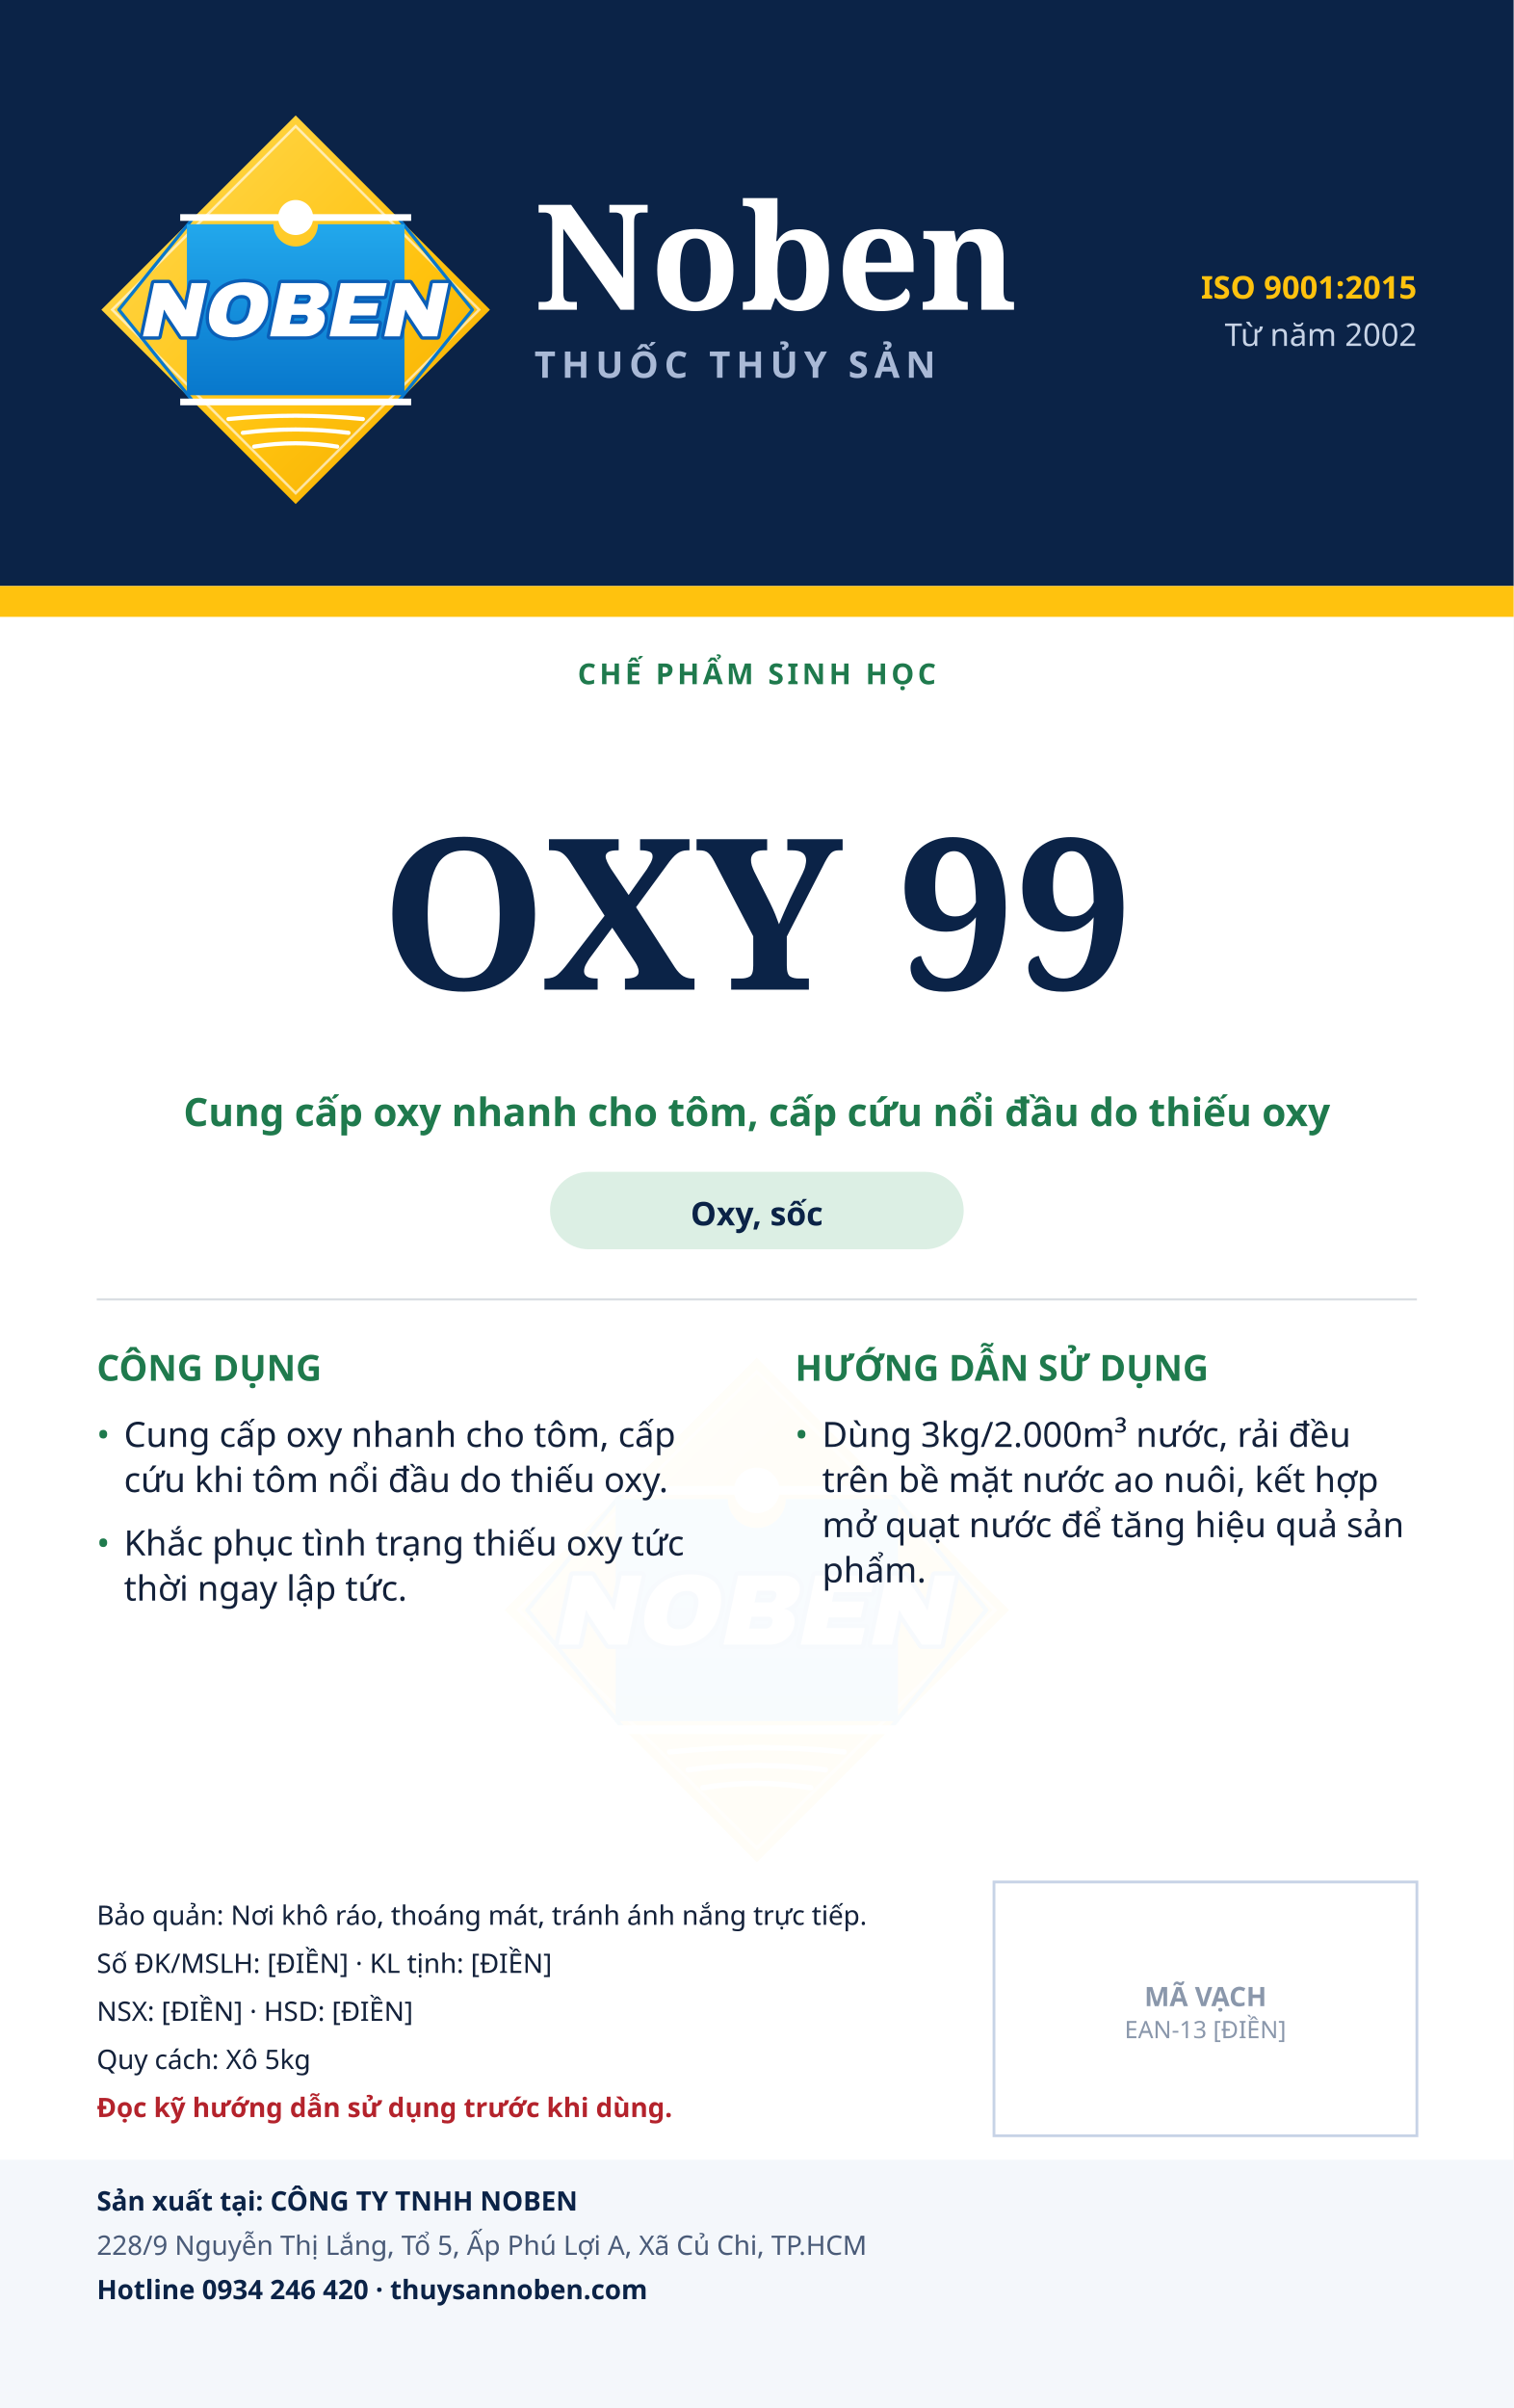
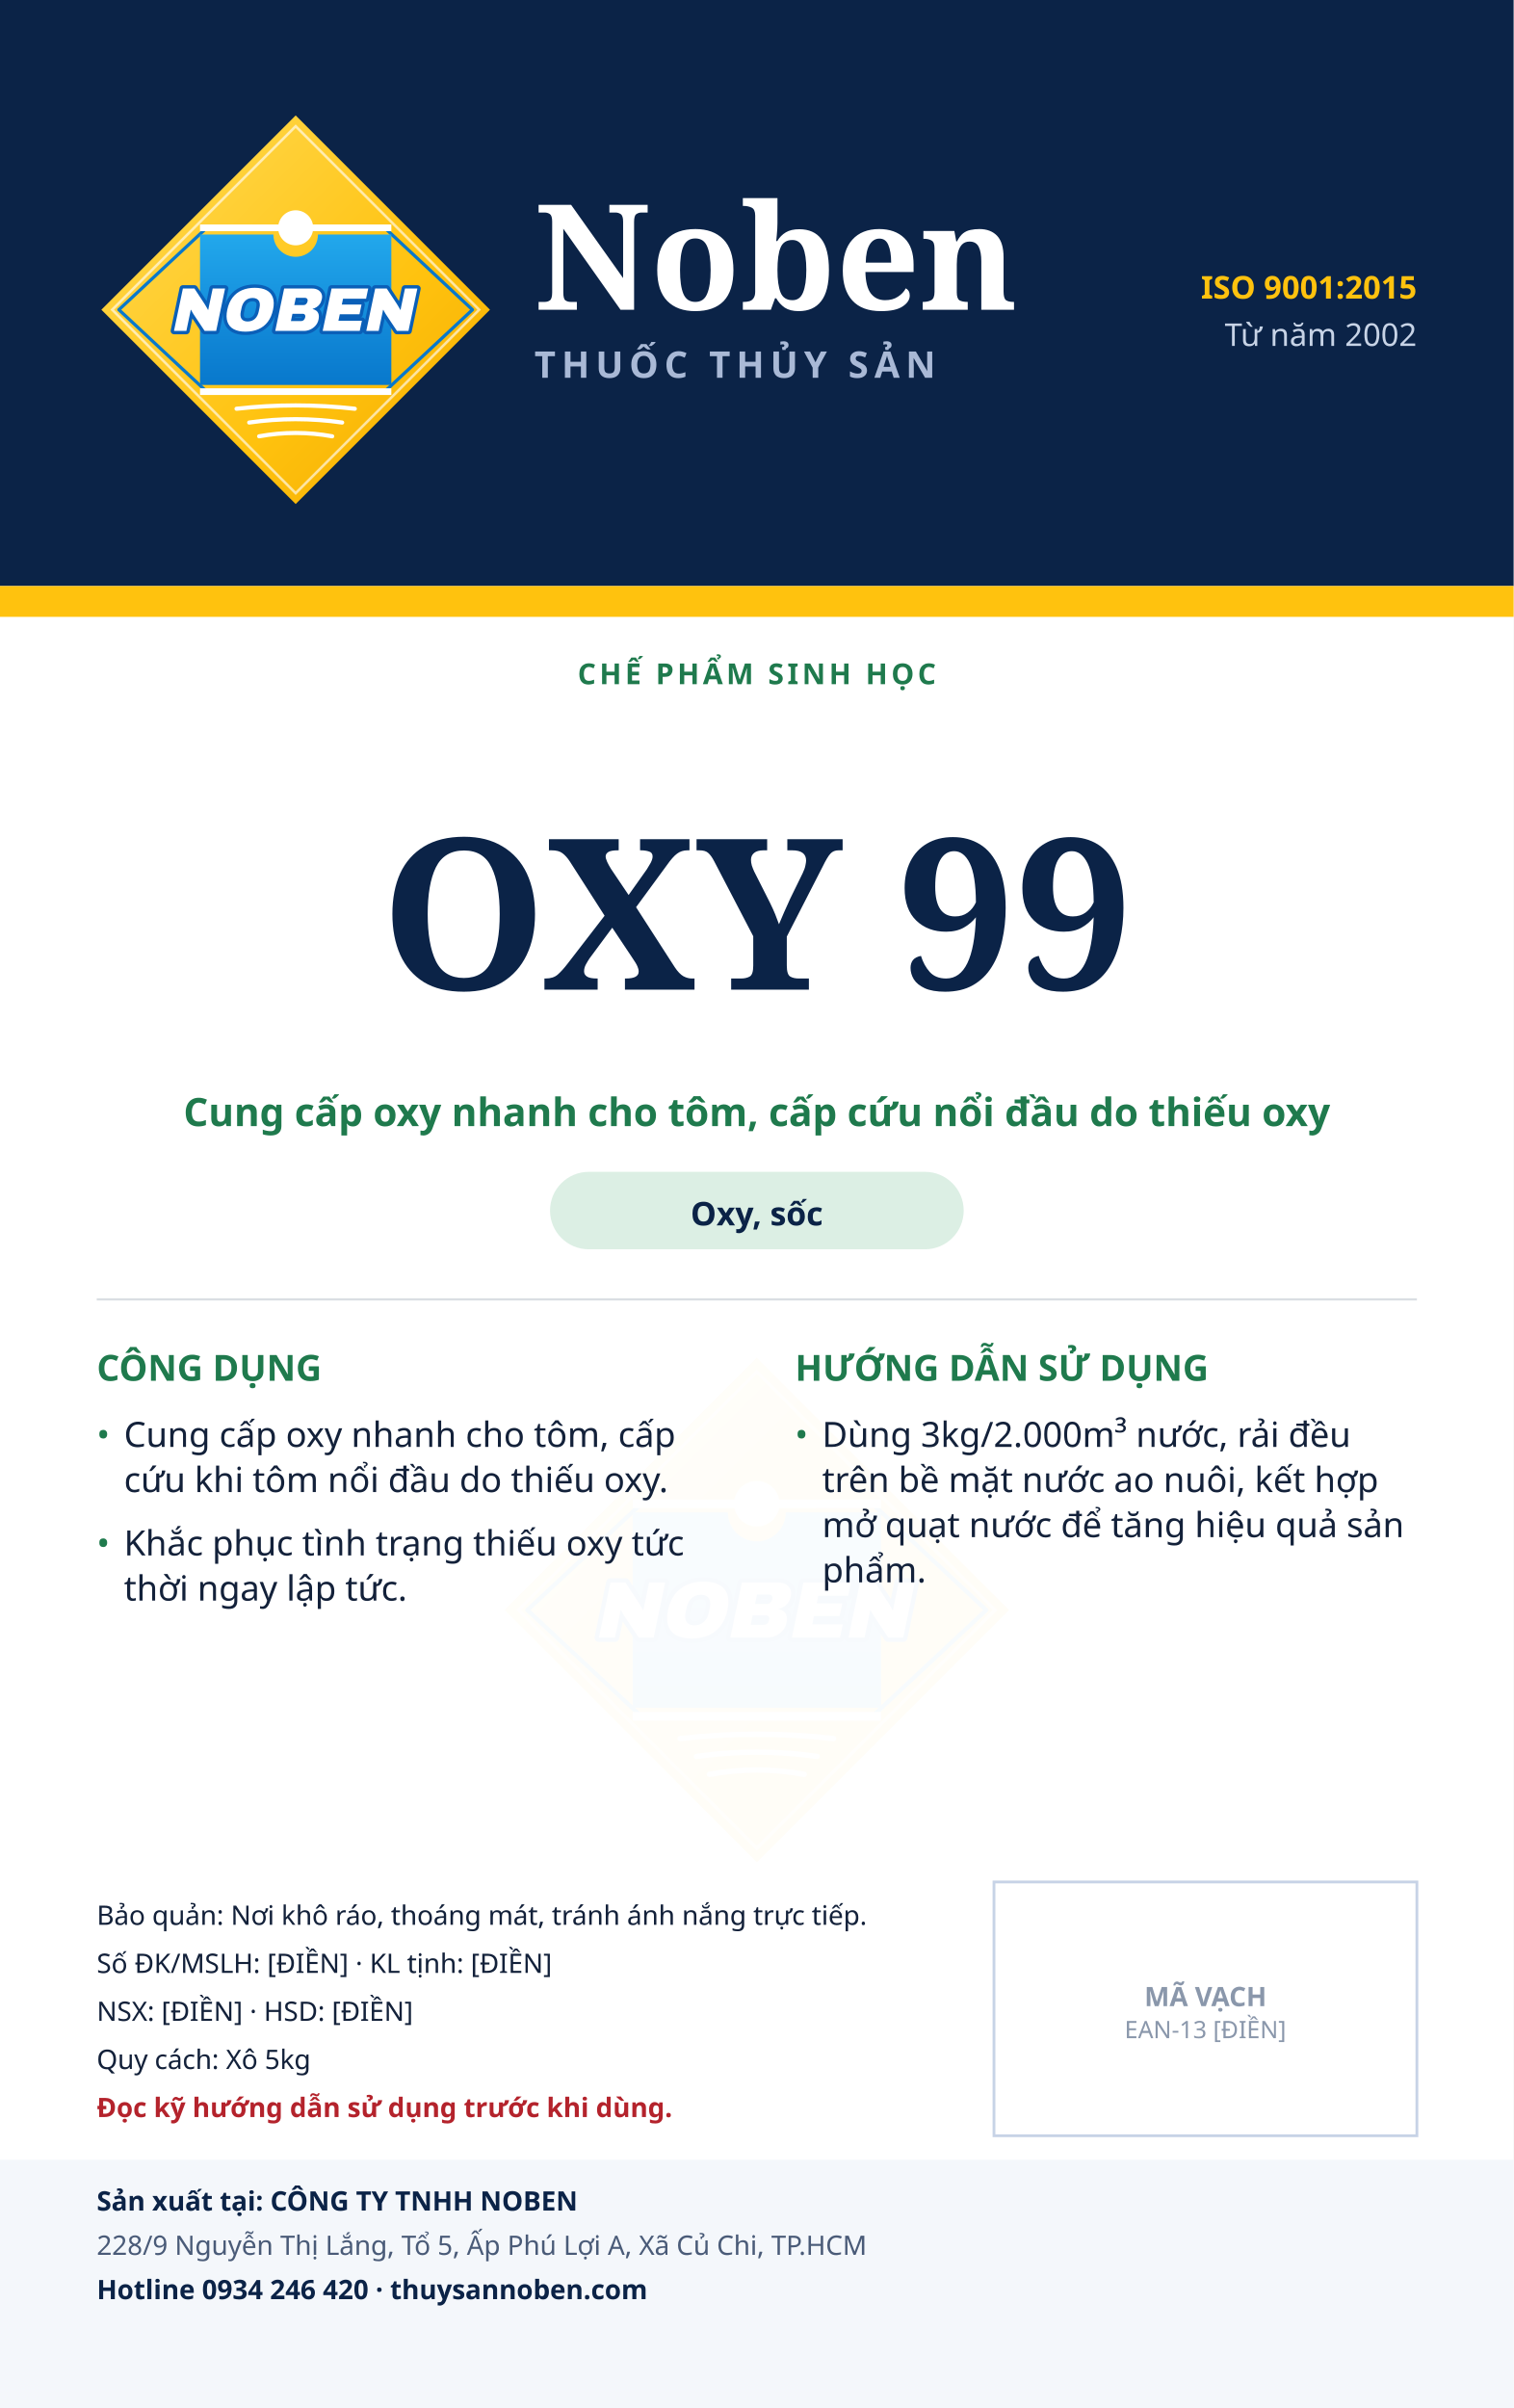
<svg xmlns="http://www.w3.org/2000/svg" xmlns:xlink="http://www.w3.org/1999/xlink" width="136mm" height="216.34mm" viewBox="-3 -3 136 216.34" data-trim="130 210.34" data-tran-le="3" data-an-toan="5.69">
  <defs>
    <clipPath id="nb-trang-giua">
      <rect x="0" y="52.42" width="130" height="138.62" />
    </clipPath>
  </defs>
  <g id="nen">
    <rect x="-3" y="-3" width="136" height="216.34" fill="#ffffff" />
    <rect x="-3" y="191.04" width="136" height="22.3" fill="#f4f7fb" />
    <g opacity="0.035" clip-path="url(#nb-trang-giua)">
      <use href="#nb-mark-art" xlink:href="#nb-mark-art" transform="translate(41.8 118.45) scale(0.09063)" />
    </g>
  </g>
  <g id="dai-thuong-hieu" data-khung="45.02 0 79.29 49.65">
    <rect x="-3" y="-3" width="136" height="52.65" fill="#0b2347" />
    <rect x="-3" y="49.65" width="136" height="2.77" fill="#ffc20e" />
    <text font-family="'Playfair Display ExtraBold', 'Playfair Display', serif" font-weight="800" font-size="13.21" fill="#ffffff" x="45.02" y="24.83">Noben</text>
    <text font-family="'Be Vietnam Pro SemiBold', 'Be Vietnam Pro', sans-serif" font-weight="600" font-size="3.3" fill="#a9b9d6" letter-spacing="0.53" x="45.02" y="30.94">THUỐC THỦY SẢN</text>
    <text font-family="'Be Vietnam Pro SemiBold', 'Be Vietnam Pro', sans-serif" font-weight="600" font-size="2.83" fill="#ffc20e" text-anchor="end" x="124.31" y="23.83">ISO 9001:2015</text>
    <text font-family="'Be Vietnam Pro', sans-serif" font-weight="400" font-size="2.83" fill="#c7d3e6" text-anchor="end" x="124.31" y="28.08">Từ năm 2002</text>
  </g>
  <g id="logo">
    <g transform="translate(5.69 6.95) scale(0.06983)">
      <g id="nb-mark-art">
        <defs>
          <linearGradient id="nb-g" x1="0" y1="0" x2="1" y2="1">
            <stop offset="0" stop-color="#ffdb57" />
            <stop offset=".618" stop-color="#ffc20e" />
            <stop offset="1" stop-color="#f2a900" />
          </linearGradient>
          <linearGradient id="nb-b" x1="0" y1="0" x2="0" y2="1">
            <stop offset="0" stop-color="#22a8ec" />
            <stop offset=".618" stop-color="#1289d8" />
            <stop offset="1" stop-color="#0878cc" />
          </linearGradient>
        </defs>
        <path d="M256 6 L506 256 L256 506 L6 256 Z" fill="url(#nb-g)" />
        <path d="M256 19.93 L492.07 256 L256 492.07 L19.93 256 Z" fill="none" stroke="#fff" stroke-opacity=".618" stroke-width="3.29" />
-         <path d="M387.36 137.36 L483.46 256 L387.36 374.64 M124.64 137.36 L28.54 256 L124.64 374.64" fill="none" stroke="#0878cc" stroke-width="4.18" stroke-linejoin="round" stroke-linecap="round" />
-         <path d="M107.42 137.36 H404.58 M107.42 374.64 H404.58" stroke="#fff" stroke-width="8.61" />
-         <path d="M116.03 145.97 H227.33 A28.67 28.67 0 0 0 284.67 145.97 H395.97 V366.03 H116.03 Z" fill="url(#nb-b)" />
-         <circle cx="256" cy="137.36" r="22.54" fill="#fff" />
-         <g transform="translate(52.1 290.22) scale(1.08111)">
-           <path d="M6.808 0.0 20.1 -63.296H37.396L52.312 -40.572Q52.947 -39.652 53.96 -37.904Q54.973 -36.156 56.022 -34.362Q57.071 -32.568 57.575 -31.464L58.074 -31.648Q58.523 -34.224 59.054 -36.754Q59.586 -39.284 59.856 -40.572L64.628 -63.296H83.12L69.828 0.0H52.624L35.765 -25.3Q34.587 -27.14 33.802 -28.658Q33.017 -30.176 32.295 -31.556L31.796 -31.372Q31.521 -29.624 31.154 -27.876Q30.787 -26.128 30.613 -25.3L25.3 0.0Z M113.676 1.104Q102.912 1.104 96.049 -2.576Q89.186 -6.256 86.674 -13.57Q84.162 -20.884 86.422 -31.648Q88.702 -42.504 94.276 -49.772Q99.85 -57.04 108.259 -60.72Q116.668 -64.4 127.432 -64.4Q138.288 -64.4 145.151 -60.72Q152.014 -57.04 154.536 -49.772Q157.058 -42.504 154.778 -31.648Q152.518 -20.884 146.934 -13.57Q141.35 -6.256 132.941 -2.576Q124.532 1.104 113.676 1.104ZM116.864 -14.076Q120.176 -14.076 122.928 -15.134Q125.68 -16.192 127.788 -18.124Q129.896 -20.056 131.294 -22.77Q132.692 -25.484 133.368 -28.704L134.604 -34.592Q135.281 -37.812 135.022 -40.526Q134.764 -43.24 133.468 -45.172Q132.172 -47.104 129.864 -48.162Q127.556 -49.22 124.244 -49.22Q120.932 -49.22 118.18 -48.162Q115.428 -47.104 113.366 -45.172Q111.304 -43.24 109.906 -40.526Q108.509 -37.812 107.832 -34.592L106.596 -28.704Q105.92 -25.484 106.178 -22.77Q106.436 -20.056 107.686 -18.124Q108.936 -16.192 111.244 -15.134Q113.552 -14.076 116.864 -14.076Z M158.08 0.0 171.372 -63.296H213.508Q218.292 -63.296 221.833 -61.318Q225.373 -59.34 227.031 -55.844Q228.689 -52.348 227.723 -47.748Q226.757 -43.148 224.667 -40.204Q222.577 -37.26 219.827 -35.558Q217.078 -33.856 214.052 -33.028L213.975 -32.66Q217.132 -31.924 219.469 -30.13Q221.807 -28.336 222.786 -25.116Q223.766 -21.896 222.704 -16.836Q221.641 -11.776 218.365 -8.004Q215.089 -4.232 210.504 -2.116Q205.92 0.0 200.768 0.0ZM181.503 -14.72H196.959Q199.075 -14.72 200.672 -16.192Q202.269 -17.664 202.888 -20.608Q203.177 -21.988 202.821 -23.138Q202.464 -24.288 201.542 -24.932Q200.619 -25.576 199.239 -25.576H183.783ZM186.526 -38.64H200.51Q201.982 -38.64 203.139 -39.33Q204.296 -40.02 205.165 -41.308Q206.033 -42.596 206.439 -44.528Q206.864 -46.552 205.783 -47.978Q204.703 -49.404 202.771 -49.404H188.787Z M228.932 0.0 242.224 -63.296H296.964L293.776 -48.116H259.368L257.533 -39.376H286.973L283.92 -24.84H254.48L252.452 -15.18H287.504L284.316 0.0Z M294.08 0.0 307.372 -63.296H324.668L339.584 -40.572Q340.219 -39.652 341.232 -37.904Q342.245 -36.156 343.294 -34.362Q344.343 -32.568 344.847 -31.464L345.346 -31.648Q345.795 -34.224 346.326 -36.754Q346.858 -39.284 347.128 -40.572L351.9 -63.296H370.392L357.1 0.0H339.896L323.037 -25.3Q321.859 -27.14 321.074 -28.658Q320.289 -30.176 319.567 -31.556L319.068 -31.372Q318.793 -29.624 318.426 -27.876Q318.059 -26.128 317.885 -25.3L312.572 0.0Z" fill="none" stroke="#0a5fb8" stroke-width="7.96" stroke-linejoin="round" />
+         <path d="M370.48 150.62 L483.46 256 L370.48 361.38 M141.52 150.62 L28.54 256 L141.52 361.38" fill="none" stroke="#0878cc" stroke-width="4.18" stroke-linejoin="round" stroke-linecap="round" />
+         <path d="M132.91 150.62 H379.09 M132.91 361.38 H379.09" stroke="#fff" stroke-width="8.61" />
+         <path d="M132.91 159.23 H227.33 A28.67 28.67 0 0 0 284.67 159.23 H379.09 V352.77 H132.91 Z" fill="url(#nb-b)" />
+         <circle cx="256" cy="150.62" r="22.54" fill="#fff" />
+         <g transform="translate(93.56 283.26) scale(0.8613)">
+           <path d="M6.808 0.0 20.1 -63.296H37.396L52.312 -40.572Q52.947 -39.652 53.96 -37.904Q54.973 -36.156 56.022 -34.362Q57.071 -32.568 57.575 -31.464L58.074 -31.648Q58.523 -34.224 59.054 -36.754Q59.586 -39.284 59.856 -40.572L64.628 -63.296H83.12L69.828 0.0H52.624L35.765 -25.3Q34.587 -27.14 33.802 -28.658Q33.017 -30.176 32.295 -31.556L31.796 -31.372Q31.521 -29.624 31.154 -27.876Q30.787 -26.128 30.613 -25.3L25.3 0.0Z M113.676 1.104Q102.912 1.104 96.049 -2.576Q89.186 -6.256 86.674 -13.57Q84.162 -20.884 86.422 -31.648Q88.702 -42.504 94.276 -49.772Q99.85 -57.04 108.259 -60.72Q116.668 -64.4 127.432 -64.4Q138.288 -64.4 145.151 -60.72Q152.014 -57.04 154.536 -49.772Q157.058 -42.504 154.778 -31.648Q152.518 -20.884 146.934 -13.57Q141.35 -6.256 132.941 -2.576Q124.532 1.104 113.676 1.104ZM116.864 -14.076Q120.176 -14.076 122.928 -15.134Q125.68 -16.192 127.788 -18.124Q129.896 -20.056 131.294 -22.77Q132.692 -25.484 133.368 -28.704L134.604 -34.592Q135.281 -37.812 135.022 -40.526Q134.764 -43.24 133.468 -45.172Q132.172 -47.104 129.864 -48.162Q127.556 -49.22 124.244 -49.22Q120.932 -49.22 118.18 -48.162Q115.428 -47.104 113.366 -45.172Q111.304 -43.24 109.906 -40.526Q108.509 -37.812 107.832 -34.592L106.596 -28.704Q105.92 -25.484 106.178 -22.77Q106.436 -20.056 107.686 -18.124Q108.936 -16.192 111.244 -15.134Q113.552 -14.076 116.864 -14.076Z M158.08 0.0 171.372 -63.296H213.508Q218.292 -63.296 221.833 -61.318Q225.373 -59.34 227.031 -55.844Q228.689 -52.348 227.723 -47.748Q226.757 -43.148 224.667 -40.204Q222.577 -37.26 219.827 -35.558Q217.078 -33.856 214.052 -33.028L213.975 -32.66Q217.132 -31.924 219.469 -30.13Q221.807 -28.336 222.786 -25.116Q223.766 -21.896 222.704 -16.836Q221.641 -11.776 218.365 -8.004Q215.089 -4.232 210.504 -2.116Q205.92 0.0 200.768 0.0ZM181.503 -14.72H196.959Q199.075 -14.72 200.672 -16.192Q202.269 -17.664 202.888 -20.608Q203.177 -21.988 202.821 -23.138Q202.464 -24.288 201.542 -24.932Q200.619 -25.576 199.239 -25.576H183.783ZM186.526 -38.64H200.51Q201.982 -38.64 203.139 -39.33Q204.296 -40.02 205.165 -41.308Q206.033 -42.596 206.439 -44.528Q206.864 -46.552 205.783 -47.978Q204.703 -49.404 202.771 -49.404H188.787Z M228.932 0.0 242.224 -63.296H296.964L293.776 -48.116H259.368L257.533 -39.376H286.973L283.92 -24.84H254.48L252.452 -15.18H287.504L284.316 0.0Z M294.08 0.0 307.372 -63.296H324.668L339.584 -40.572Q340.219 -39.652 341.232 -37.904Q342.245 -36.156 343.294 -34.362Q344.343 -32.568 344.847 -31.464L345.346 -31.648Q345.795 -34.224 346.326 -36.754Q346.858 -39.284 347.128 -40.572L351.9 -63.296H370.392L357.1 0.0H339.896L323.037 -25.3Q321.859 -27.14 321.074 -28.658Q320.289 -30.176 319.567 -31.556L319.068 -31.372Q318.793 -29.624 318.426 -27.876Q318.059 -26.128 317.885 -25.3L312.572 0.0Z" fill="none" stroke="#0a5fb8" stroke-width="10" stroke-linejoin="round" />
          <path d="M6.808 0.0 20.1 -63.296H37.396L52.312 -40.572Q52.947 -39.652 53.96 -37.904Q54.973 -36.156 56.022 -34.362Q57.071 -32.568 57.575 -31.464L58.074 -31.648Q58.523 -34.224 59.054 -36.754Q59.586 -39.284 59.856 -40.572L64.628 -63.296H83.12L69.828 0.0H52.624L35.765 -25.3Q34.587 -27.14 33.802 -28.658Q33.017 -30.176 32.295 -31.556L31.796 -31.372Q31.521 -29.624 31.154 -27.876Q30.787 -26.128 30.613 -25.3L25.3 0.0Z M113.676 1.104Q102.912 1.104 96.049 -2.576Q89.186 -6.256 86.674 -13.57Q84.162 -20.884 86.422 -31.648Q88.702 -42.504 94.276 -49.772Q99.85 -57.04 108.259 -60.72Q116.668 -64.4 127.432 -64.4Q138.288 -64.4 145.151 -60.72Q152.014 -57.04 154.536 -49.772Q157.058 -42.504 154.778 -31.648Q152.518 -20.884 146.934 -13.57Q141.35 -6.256 132.941 -2.576Q124.532 1.104 113.676 1.104ZM116.864 -14.076Q120.176 -14.076 122.928 -15.134Q125.68 -16.192 127.788 -18.124Q129.896 -20.056 131.294 -22.77Q132.692 -25.484 133.368 -28.704L134.604 -34.592Q135.281 -37.812 135.022 -40.526Q134.764 -43.24 133.468 -45.172Q132.172 -47.104 129.864 -48.162Q127.556 -49.22 124.244 -49.22Q120.932 -49.22 118.18 -48.162Q115.428 -47.104 113.366 -45.172Q111.304 -43.24 109.906 -40.526Q108.509 -37.812 107.832 -34.592L106.596 -28.704Q105.92 -25.484 106.178 -22.77Q106.436 -20.056 107.686 -18.124Q108.936 -16.192 111.244 -15.134Q113.552 -14.076 116.864 -14.076Z M158.08 0.0 171.372 -63.296H213.508Q218.292 -63.296 221.833 -61.318Q225.373 -59.34 227.031 -55.844Q228.689 -52.348 227.723 -47.748Q226.757 -43.148 224.667 -40.204Q222.577 -37.26 219.827 -35.558Q217.078 -33.856 214.052 -33.028L213.975 -32.66Q217.132 -31.924 219.469 -30.13Q221.807 -28.336 222.786 -25.116Q223.766 -21.896 222.704 -16.836Q221.641 -11.776 218.365 -8.004Q215.089 -4.232 210.504 -2.116Q205.92 0.0 200.768 0.0ZM181.503 -14.72H196.959Q199.075 -14.72 200.672 -16.192Q202.269 -17.664 202.888 -20.608Q203.177 -21.988 202.821 -23.138Q202.464 -24.288 201.542 -24.932Q200.619 -25.576 199.239 -25.576H183.783ZM186.526 -38.64H200.51Q201.982 -38.64 203.139 -39.33Q204.296 -40.02 205.165 -41.308Q206.033 -42.596 206.439 -44.528Q206.864 -46.552 205.783 -47.978Q204.703 -49.404 202.771 -49.404H188.787Z M228.932 0.0 242.224 -63.296H296.964L293.776 -48.116H259.368L257.533 -39.376H286.973L283.92 -24.84H254.48L252.452 -15.18H287.504L284.316 0.0Z M294.08 0.0 307.372 -63.296H324.668L339.584 -40.572Q340.219 -39.652 341.232 -37.904Q342.245 -36.156 343.294 -34.362Q344.343 -32.568 344.847 -31.464L345.346 -31.648Q345.795 -34.224 346.326 -36.754Q346.858 -39.284 347.128 -40.572L351.9 -63.296H370.392L357.1 0.0H339.896L323.037 -25.3Q321.859 -27.14 321.074 -28.658Q320.289 -30.176 319.567 -31.556L319.068 -31.372Q318.793 -29.624 318.426 -27.876Q318.059 -26.128 317.885 -25.3L312.572 0.0Z" fill="#fff" />
        </g>
-         <path d="M169.5 396.67 Q256 388.06 342.5 396.67 M188 414.39 Q256 405.78 324 414.39 M202.54 432.12 Q256 423.5 309.46 432.12" fill="none" stroke="#fff" stroke-width="5.32" stroke-linecap="round" />
+         <path d="M179.92 383.41 Q256 374.8 332.08 383.41 M196.19 401.13 Q256 392.52 315.81 401.13 M208.98 418.85 Q256 410.24 303.02 418.85" fill="none" stroke="#fff" stroke-width="5.32" stroke-linecap="round" />
      </g>
    </g>
  </g>
  <g id="ten-san-pham" data-khung="5.69 52.42 118.61 64.81">
    <text font-family="'Be Vietnam Pro SemiBold', 'Be Vietnam Pro', sans-serif" font-weight="600" font-size="2.6" fill="#1f7a4d" text-anchor="middle" letter-spacing="0.31">
      <tspan x="65" y="58.47">CHẾ PHẨM SINH HỌC</tspan>
    </text>
    <text font-family="'Playfair Display ExtraBold', 'Playfair Display', serif" font-weight="800" font-size="18.93" fill="#0b2347" text-anchor="middle">
      <tspan x="65" y="85.91">OXY 99</tspan>
    </text>
    <text font-family="'Be Vietnam Pro SemiBold', 'Be Vietnam Pro', sans-serif" font-weight="600" font-size="3.51" fill="#1f7a4d" text-anchor="middle">
      <tspan x="65" y="98.17">Cung cấp oxy nhanh cho tôm, cấp cứu nổi đầu do thiếu oxy</tspan>
    </text>
    <rect x="46.42" y="102.28" width="37.17" height="6.96" rx="3.48" fill="#dcefe4" />
    <text font-family="'Be Vietnam Pro SemiBold', 'Be Vietnam Pro', sans-serif" font-weight="600" font-size="2.92" fill="#0b2347" text-anchor="middle">
      <tspan x="65" y="107.09">Oxy, sốc</tspan>
    </text>
  </g>
  <g id="cong-dung" data-khung="5.69 117.23 55.87 24.41">
    <line x1="5.69" y1="113.74" x2="124.31" y2="113.74" stroke="#0b2347" stroke-opacity="0.15" stroke-width="0.2" />
    <text font-family="'Be Vietnam Pro SemiBold', 'Be Vietnam Pro', sans-serif" font-weight="600" font-size="3.24" fill="#1f7a4d">
      <tspan x="5.69" y="121.05">CÔNG DỤNG</tspan>
    </text>
    <text font-family="'Be Vietnam Pro', sans-serif" font-weight="400" font-size="3.12" fill="#1f7a4d" x="5.69" y="126.99">•</text>
    <text font-family="'Be Vietnam Pro', sans-serif" font-weight="400" font-size="3.12" fill="#13213a">
      <tspan x="8.14" y="126.99">Cung cấp oxy nhanh cho tôm, cấp</tspan>
      <tspan x="8.14" y="131.05">cứu khi tôm nổi đầu do thiếu oxy.</tspan>
    </text>
    <text font-family="'Be Vietnam Pro', sans-serif" font-weight="400" font-size="3.12" fill="#1f7a4d" x="5.69" y="136.74">•</text>
    <text font-family="'Be Vietnam Pro', sans-serif" font-weight="400" font-size="3.12" fill="#13213a">
      <tspan x="8.14" y="136.74">Khắc phục tình trạng thiếu oxy tức</tspan>
      <tspan x="8.14" y="140.8">thời ngay lập tức.</tspan>
    </text>
  </g>
  <g id="huong-dan" data-khung="68.43 117.23 55.87 22.77">
    <text font-family="'Be Vietnam Pro SemiBold', 'Be Vietnam Pro', sans-serif" font-weight="600" font-size="3.24" fill="#1f7a4d">
      <tspan x="68.43" y="121.05">HƯỚNG DẪN SỬ DỤNG</tspan>
    </text>
    <text font-family="'Be Vietnam Pro', sans-serif" font-weight="400" font-size="3.12" fill="#1f7a4d" x="68.43" y="126.99">•</text>
    <text font-family="'Be Vietnam Pro', sans-serif" font-weight="400" font-size="3.12" fill="#13213a">
      <tspan x="70.87" y="126.99">Dùng 3kg/2.000m³ nước, rải đều</tspan>
      <tspan x="70.87" y="131.05">trên bề mặt nước ao nuôi, kết hợp</tspan>
      <tspan x="70.87" y="135.1">mở quạt nước để tăng hiệu quả sản</tspan>
      <tspan x="70.87" y="139.16">phẩm.</tspan>
    </text>
  </g>
  <g id="thanh-phan">
</g>
  <g id="phap-ly" data-khung="5.69 166.08 118.61 38.57">
    <text font-family="'Be Vietnam Pro', sans-serif" font-weight="400" font-size="2.4" fill="#13213a">
      <tspan x="5.69" y="169.93">Bảo quản: Nơi khô ráo, thoáng mát, tránh ánh nắng trực tiếp.</tspan>
    </text>
    <text font-family="'Be Vietnam Pro', sans-serif" font-weight="400" font-size="2.4" fill="#13213a">
      <tspan x="5.69" y="174.25">Số ĐK/MSLH: [ĐIỀN] · KL tịnh: [ĐIỀN]</tspan>
    </text>
    <text font-family="'Be Vietnam Pro', sans-serif" font-weight="400" font-size="2.4" fill="#13213a">
      <tspan x="5.69" y="178.56">NSX: [ĐIỀN] · HSD: [ĐIỀN]</tspan>
    </text>
    <text font-family="'Be Vietnam Pro', sans-serif" font-weight="400" font-size="2.4" fill="#13213a">
      <tspan x="5.69" y="182.88">Quy cách: Xô 5kg</tspan>
    </text>
    <text font-family="'Be Vietnam Pro SemiBold', 'Be Vietnam Pro', sans-serif" font-weight="600" font-size="2.4" fill="#b4232c">
      <tspan x="5.69" y="187.2">Đọc kỹ hướng dẫn sử dụng trước khi dùng.</tspan>
    </text>
    <text font-family="'Be Vietnam Pro SemiBold', 'Be Vietnam Pro', sans-serif" font-weight="600" font-size="2.4" fill="#0b2347">
      <tspan x="5.69" y="195.6">Sản xuất tại: CÔNG TY TNHH NOBEN</tspan>
    </text>
    <text font-family="'Be Vietnam Pro', sans-serif" font-weight="400" font-size="2.4" fill="#4a5b78">
      <tspan x="5.69" y="199.58">228/9 Nguyễn Thị Lắng, Tổ 5, Ấp Phú Lợi A, Xã Củ Chi, TP.HCM</tspan>
    </text>
    <text font-family="'Be Vietnam Pro SemiBold', 'Be Vietnam Pro', sans-serif" font-weight="600" font-size="2.4" fill="#0b2347">
      <tspan x="5.69" y="203.56">Hotline 0934 246 420 · thuysannoben.com</tspan>
    </text>
  </g>
  <g id="ma-vach" data-khung="86.31 166.08 38 22.8">
    <rect x="86.31" y="166.08" width="38" height="22.8" fill="#ffffff" stroke="#c7d3e6" stroke-width="0.25" />
    <text font-family="'Be Vietnam Pro SemiBold', 'Be Vietnam Pro', sans-serif" font-weight="600" font-size="2.4" fill="#8a97ab" text-anchor="middle" x="105.31" y="177.24">MÃ VẠCH</text>
    <text font-family="'Be Vietnam Pro', sans-serif" font-weight="400" font-size="2.16" fill="#8a97ab" text-anchor="middle" x="105.31" y="180.12">EAN-13 [ĐIỀN]</text>
  </g>
  <g id="vung-an-toan" display="none">
    <rect x="-3" y="-3" width="136" height="216.34" fill="none" stroke="#e6007e" stroke-width="0.2" />
    <rect x="0" y="0" width="130" height="210.34" fill="none" stroke="#00a0e9" stroke-width="0.25" />
    <rect x="5.69" y="5.69" width="118.61" height="198.95" fill="none" stroke="#2fb34a" stroke-width="0.2" stroke-dasharray="1 1" />
    <line x1="0" y1="130" x2="130" y2="130" stroke="#ffc20e" stroke-width="0.2" stroke-dasharray="2 1" />
  </g>
</svg>
